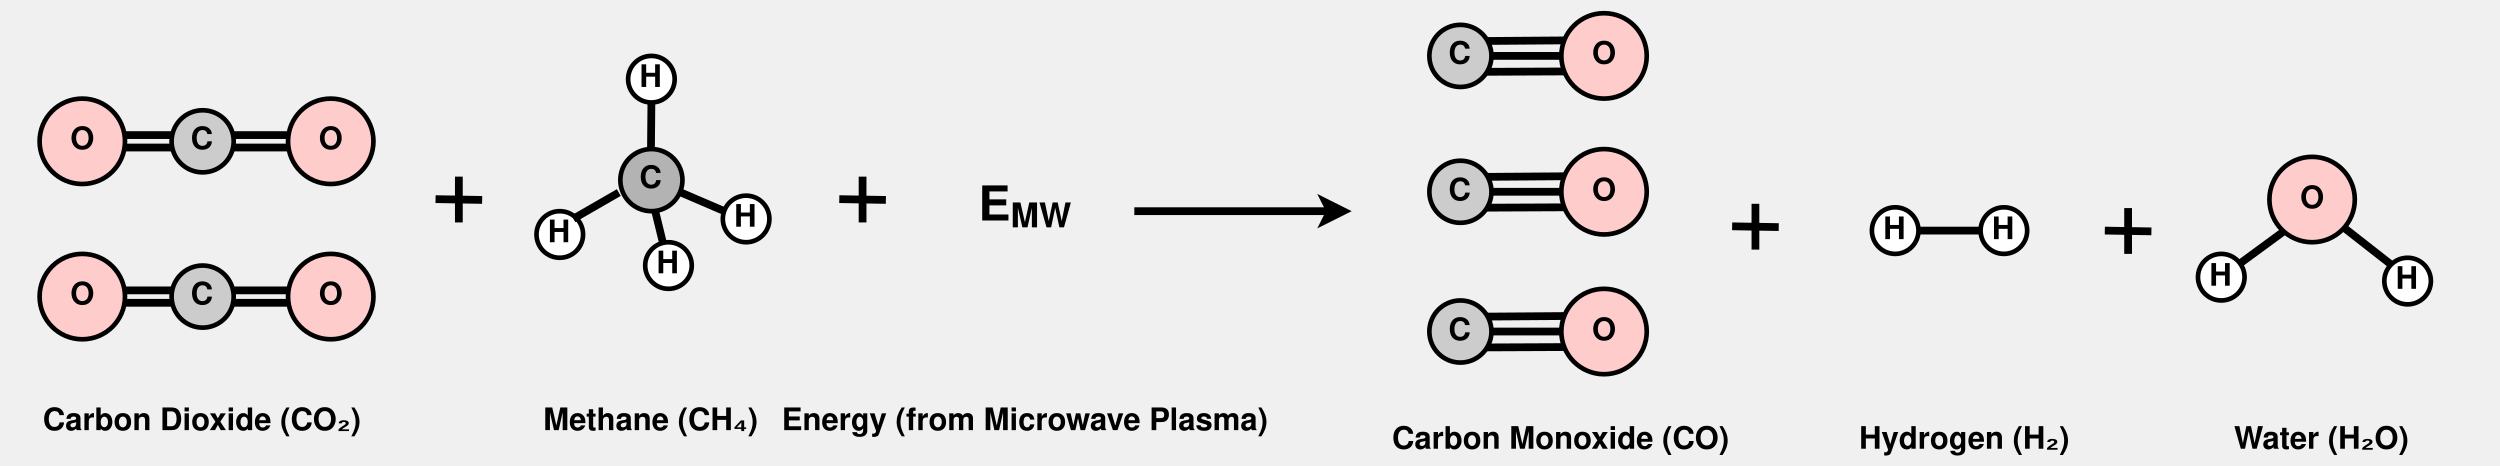
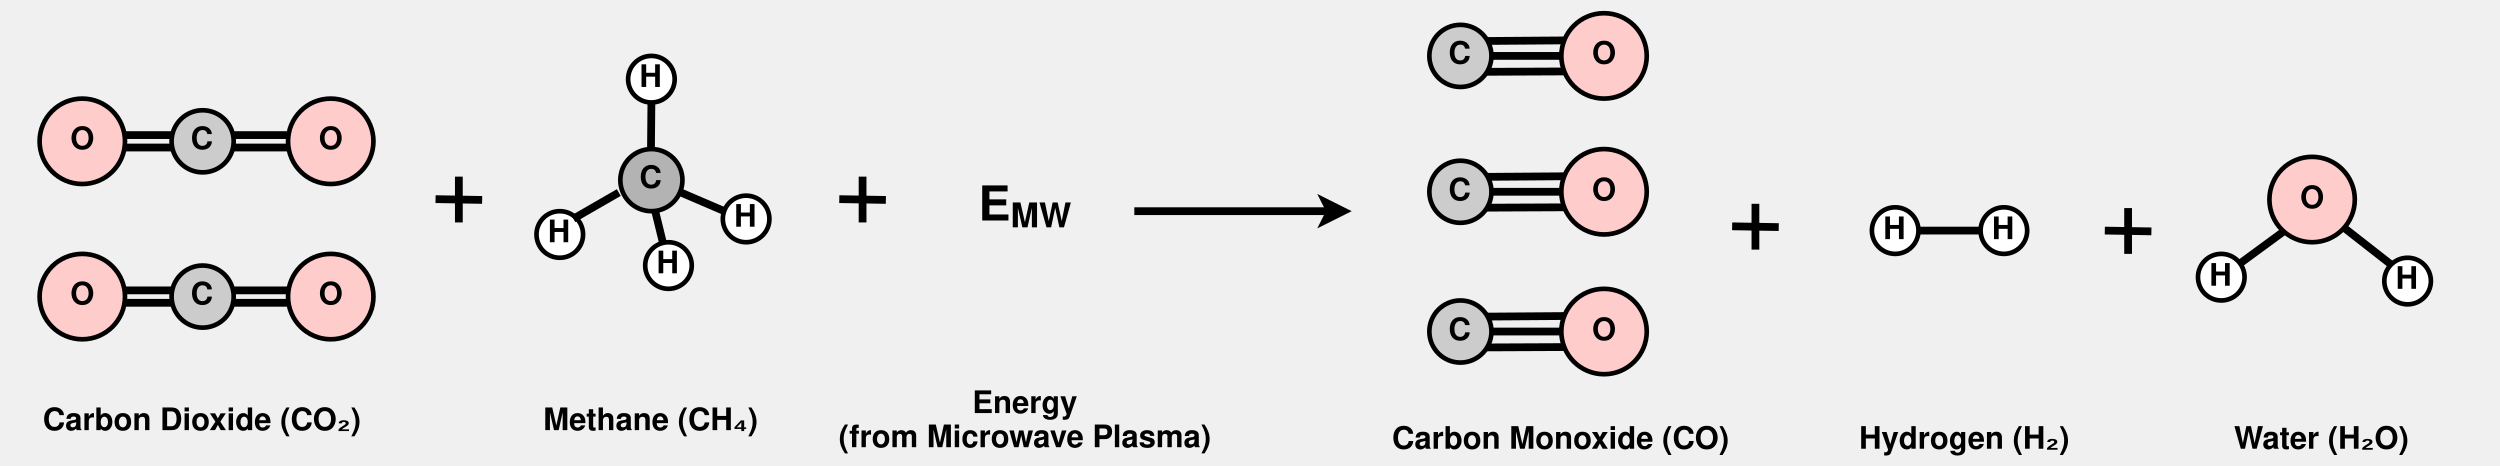
<svg xmlns="http://www.w3.org/2000/svg" style="background: transparent; background-color: transparent; color-scheme: light dark;" version="1.1" width="1610px" height="300px" viewBox="0 0 1610 300">
  <defs />
  <g>
    <g data-cell-id="0">
      <g data-cell-id="1" transform="translate(0,-35)">
        <g data-cell-id="JdcGAwv88kcR1m0-AuM4-11">
          <g transform="translate(0.5,0.5)">
            <path d="M 150 121.5 L 185 121.5 M 185 129.5 L 150 129.5 M 185 129.5" fill="none" stroke="#000000" stroke-width="5" stroke-miterlimit="10" pointer-events="all" />
          </g>
        </g>
        <g data-cell-id="JdcGAwv88kcR1m0-AuM4-1">
          <g transform="translate(0.5,0.5)">
            <ellipse cx="130" cy="125.5" rx="20" ry="20" fill="#cccccc" stroke="#000000" stroke-width="3" pointer-events="all" />
          </g>
          <g>
            <text x="130" y="131" fill="#000000" font-family="Helvetica" font-size="20px" font-weight="bold" text-anchor="middle">C</text>
          </g>
        </g>
        <g data-cell-id="JdcGAwv88kcR1m0-AuM4-10">
          <g transform="translate(0.5,0.5)">
            <path d="M 80 121.5 L 110 121.5 M 110 129.5 L 80 129.5 M 110 129.5" fill="none" stroke="#000000" stroke-width="5" stroke-miterlimit="10" pointer-events="all" />
          </g>
        </g>
        <g data-cell-id="JdcGAwv88kcR1m0-AuM4-5">
          <g transform="translate(0.5,0.5)">
            <ellipse cx="52.5" cy="125.5" rx="27.5" ry="27.5" fill="#ffcccc" stroke="#000000" stroke-width="3" pointer-events="all" />
          </g>
          <g>
            <text x="53" y="131" fill="#000000" font-family="Helvetica" font-size="20px" font-weight="bold" text-anchor="middle">O</text>
          </g>
        </g>
        <g data-cell-id="JdcGAwv88kcR1m0-AuM4-12">
          <g transform="translate(0.5,0.5)">
            <rect x="15" y="293" width="230" height="30" fill="none" stroke="none" pointer-events="all" />
          </g>
          <g>
            <text x="130" y="312" fill="#000000" font-family="Helvetica" font-size="20px" font-weight="bold" text-anchor="middle">Carbon Dioxide (CO₂)</text>
          </g>
        </g>
        <g data-cell-id="JdcGAwv88kcR1m0-AuM4-16">
          <g transform="translate(0.5,0.5)">
            <ellipse cx="360" cy="185.5" rx="15" ry="15" fill="#ffffff" stroke="#000000" stroke-width="3" pointer-events="all" />
          </g>
          <g>
            <text x="360" y="191" fill="#000000" font-family="Helvetica" font-size="20px" font-weight="bold" text-anchor="middle">H</text>
          </g>
        </g>
        <g data-cell-id="JdcGAwv88kcR1m0-AuM4-18">
          <g transform="translate(0.5,0.5)">
            <path d="M 368.73 175.37 L 398 158.5" fill="none" stroke="#000000" stroke-width="5" stroke-miterlimit="10" pointer-events="stroke" />
          </g>
        </g>
        <g data-cell-id="JdcGAwv88kcR1m0-AuM4-21">
          <g transform="translate(0.5,0.5)">
            <path d="M 426.44 190.93 L 419 160.5" fill="none" stroke="#000000" stroke-width="5" stroke-miterlimit="10" pointer-events="stroke" />
          </g>
        </g>
        <g data-cell-id="JdcGAwv88kcR1m0-AuM4-14">
          <g transform="translate(0.5,0.5)">
            <ellipse cx="419" cy="150.5" rx="20" ry="20" fill="#b3b3b3" stroke="#000000" stroke-width="3" pointer-events="all" />
          </g>
          <g>
            <text x="419" y="156" fill="#000000" font-family="Helvetica" font-size="20px" font-weight="bold" text-anchor="middle">C</text>
          </g>
        </g>
        <g data-cell-id="JdcGAwv88kcR1m0-AuM4-17">
          <g transform="translate(0.5,0.5)">
            <ellipse cx="430" cy="205.5" rx="15" ry="15" fill="#ffffff" stroke="#000000" stroke-width="3" pointer-events="all" />
          </g>
          <g>
            <text x="430" y="211" fill="#000000" font-family="Helvetica" font-size="20px" font-weight="bold" text-anchor="middle">H</text>
          </g>
        </g>
        <g data-cell-id="JdcGAwv88kcR1m0-AuM4-22">
          <g transform="translate(0.5,0.5)">
            <path d="M 469.88 172.17 L 437.44 158.24" fill="none" stroke="#000000" stroke-width="5" stroke-miterlimit="10" pointer-events="stroke" />
          </g>
        </g>
        <g data-cell-id="JdcGAwv88kcR1m0-AuM4-23">
          <g transform="translate(0.5,0.5)">
            <path d="M 418.73 130.5 L 419 100.5" fill="none" stroke="#000000" stroke-width="5" stroke-miterlimit="10" pointer-events="stroke" />
          </g>
        </g>
        <g data-cell-id="JdcGAwv88kcR1m0-AuM4-27">
          <g transform="translate(0.5,0.5)">
            <ellipse cx="480" cy="175.5" rx="15" ry="15" fill="#ffffff" stroke="#000000" stroke-width="3" pointer-events="all" />
          </g>
          <g>
            <text x="480" y="181" fill="#000000" font-family="Helvetica" font-size="20px" font-weight="bold" text-anchor="middle">H</text>
          </g>
        </g>
        <g data-cell-id="JdcGAwv88kcR1m0-AuM4-28">
          <g transform="translate(0.5,0.5)">
            <ellipse cx="419" cy="85.5" rx="15" ry="15" fill="#ffffff" stroke="#000000" stroke-width="3" pointer-events="all" />
          </g>
          <g>
            <text x="419" y="91" fill="#000000" font-family="Helvetica" font-size="20px" font-weight="bold" text-anchor="middle">H</text>
          </g>
        </g>
        <g data-cell-id="JdcGAwv88kcR1m0-AuM4-29">
          <g transform="translate(0.5,0.5)">
            <ellipse cx="212.5" cy="125.5" rx="27.5" ry="27.5" fill="#ffcccc" stroke="#000000" stroke-width="3" pointer-events="all" />
          </g>
          <g>
            <text x="213" y="131" fill="#000000" font-family="Helvetica" font-size="20px" font-weight="bold" text-anchor="middle">O</text>
          </g>
        </g>
        <g data-cell-id="JdcGAwv88kcR1m0-AuM4-30">
          <g transform="translate(0.5,0.5)">
            <rect x="319" y="293" width="200" height="30" fill="none" stroke="none" pointer-events="all" />
          </g>
          <g>
            <text x="419" y="312" fill="#000000" font-family="Helvetica" font-size="20px" font-weight="bold" text-anchor="middle">Methane (CH₄)</text>
          </g>
        </g>
        <g data-cell-id="JdcGAwv88kcR1m0-AuM4-32">
          <g transform="translate(0.5,0.5)">
            <path d="M 730 170.5 L 856.16 170.5" fill="none" stroke="#000000" stroke-width="5" stroke-miterlimit="10" pointer-events="stroke" />
            <path d="M 864.41 170.5 L 853.41 176 L 856.16 170.5 L 853.41 165 Z" fill="#000000" stroke="#000000" stroke-width="5" stroke-miterlimit="10" pointer-events="all" />
          </g>
        </g>
        <g data-cell-id="JdcGAwv88kcR1m0-AuM4-33">
          <g transform="translate(0.5,0.5)">
            <rect x="560" y="293" width="200" height="30" fill="none" stroke="none" pointer-events="all" />
          </g>
          <g>
-             <text x="660" y="312" fill="#000000" font-family="Helvetica" font-size="20px" font-weight="bold" text-anchor="middle">Energy (from Microwave Plasma)</text>
+             <text x="660" y="301" fill="#000000" font-family="Helvetica" font-size="20px" font-weight="bold" text-anchor="middle">Energy<tspan x="660" dy="22">(from Microwave Plasma)</tspan>
+             </text>
          </g>
        </g>
        <g data-cell-id="JdcGAwv88kcR1m0-AuM4-37">
          <g transform="translate(0.5,0.5)">
            <path d="M 955.68 238.4 L 1010 238" fill="none" stroke="#000000" stroke-width="5" stroke-miterlimit="10" pointer-events="stroke" />
          </g>
        </g>
        <g data-cell-id="JdcGAwv88kcR1m0-AuM4-38">
          <g transform="translate(0.5,0.5)">
            <path d="M 960 248 L 1005 248" fill="none" stroke="#000000" stroke-width="5" stroke-miterlimit="10" pointer-events="stroke" />
          </g>
        </g>
        <g data-cell-id="JdcGAwv88kcR1m0-AuM4-39">
          <g transform="translate(0.5,0.5)">
            <path d="M 956.84 258.24 L 1009 258" fill="none" stroke="#000000" stroke-width="5" stroke-miterlimit="10" pointer-events="stroke" />
          </g>
        </g>
        <g data-cell-id="JdcGAwv88kcR1m0-AuM4-36">
          <g transform="translate(0.5,0.5)">
            <ellipse cx="1032.5" cy="248" rx="27.5" ry="27.5" fill="#ffcccc" stroke="#000000" stroke-width="3" pointer-events="all" />
          </g>
          <g>
            <text x="1033" y="254" fill="#000000" font-family="Helvetica" font-size="20px" font-weight="bold" text-anchor="middle">O</text>
          </g>
        </g>
        <g data-cell-id="JdcGAwv88kcR1m0-AuM4-35">
          <g transform="translate(0.5,0.5)">
            <ellipse cx="940" cy="248" rx="20" ry="20" fill="#cccccc" stroke="#000000" stroke-width="3" pointer-events="all" />
          </g>
          <g>
            <text x="940" y="254" fill="#000000" font-family="Helvetica" font-size="20px" font-weight="bold" text-anchor="middle">C</text>
          </g>
        </g>
        <g data-cell-id="JdcGAwv88kcR1m0-AuM4-40">
          <g transform="translate(0.5,0.5)">
            <rect x="890" y="305" width="230" height="30" fill="none" stroke="none" pointer-events="all" />
          </g>
          <g>
            <text x="1005" y="324" fill="#000000" font-family="Helvetica" font-size="20px" font-weight="bold" text-anchor="middle">Carbon Monoxide (CO)</text>
          </g>
        </g>
        <g data-cell-id="JdcGAwv88kcR1m0-AuM4-46">
          <g transform="translate(0.5,0.5)">
            <ellipse cx="1220" cy="183" rx="15" ry="15" fill="#ffffff" stroke="#000000" stroke-width="3" pointer-events="all" />
          </g>
          <g>
            <text x="1220" y="189" fill="#000000" font-family="Helvetica" font-size="20px" font-weight="bold" text-anchor="middle">H</text>
          </g>
        </g>
        <g data-cell-id="JdcGAwv88kcR1m0-AuM4-47">
          <g transform="translate(0.5,0.5)">
            <path d="M 1275 183 L 1235 183" fill="none" stroke="#000000" stroke-width="5" stroke-miterlimit="10" pointer-events="stroke" />
          </g>
        </g>
        <g data-cell-id="JdcGAwv88kcR1m0-AuM4-49">
          <g transform="translate(0.5,0.5)">
            <ellipse cx="1290" cy="183" rx="15" ry="15" fill="#ffffff" stroke="#000000" stroke-width="3" pointer-events="all" />
          </g>
          <g>
            <text x="1290" y="189" fill="#000000" font-family="Helvetica" font-size="20px" font-weight="bold" text-anchor="middle">H</text>
          </g>
        </g>
        <g data-cell-id="JdcGAwv88kcR1m0-AuM4-50">
          <g transform="translate(0.5,0.5)">
            <rect x="1150" y="305" width="230" height="30" fill="none" stroke="none" pointer-events="all" />
          </g>
          <g>
            <text x="1265" y="324" fill="#000000" font-family="Helvetica" font-size="20px" font-weight="bold" text-anchor="middle">Hydrogen (H₂)</text>
          </g>
        </g>
        <g data-cell-id="JdcGAwv88kcR1m0-AuM4-51">
          <g transform="translate(0.5,0.5)">
            <rect x="1380" y="305" width="230" height="30" fill="none" stroke="none" pointer-events="all" />
          </g>
          <g>
            <text x="1495" y="324" fill="#000000" font-family="Helvetica" font-size="20px" font-weight="bold" text-anchor="middle">Water (H₂O)</text>
          </g>
        </g>
        <g data-cell-id="JdcGAwv88kcR1m0-AuM4-52">
          <g transform="translate(0.5,0.5)">
            <ellipse cx="1430" cy="213" rx="15" ry="15" fill="#ffffff" stroke="#000000" stroke-width="3" pointer-events="all" />
          </g>
          <g>
            <text x="1430" y="219" fill="#000000" font-family="Helvetica" font-size="20px" font-weight="bold" text-anchor="middle">H</text>
          </g>
        </g>
        <g data-cell-id="JdcGAwv88kcR1m0-AuM4-54">
          <g transform="translate(0.5,0.5)">
            <ellipse cx="1550" cy="215.5" rx="15" ry="15" fill="#ffffff" stroke="#000000" stroke-width="3" pointer-events="all" />
          </g>
          <g>
            <text x="1550" y="221" fill="#000000" font-family="Helvetica" font-size="20px" font-weight="bold" text-anchor="middle">H</text>
          </g>
        </g>
        <g data-cell-id="JdcGAwv88kcR1m0-AuM4-56">
          <g transform="translate(0.5,0.5)">
            <path d="M 1475 180 L 1442.1 204.13" fill="none" stroke="#000000" stroke-width="5" stroke-miterlimit="10" pointer-events="stroke" />
          </g>
        </g>
        <g data-cell-id="JdcGAwv88kcR1m0-AuM4-57">
          <g transform="translate(0.5,0.5)">
            <path d="M 1505 178 L 1539.39 204.89" fill="none" stroke="#000000" stroke-width="5" stroke-miterlimit="10" pointer-events="stroke" />
          </g>
        </g>
        <g data-cell-id="JdcGAwv88kcR1m0-AuM4-55">
          <g transform="translate(0.5,0.5)">
            <ellipse cx="1488.5" cy="163" rx="27.5" ry="27.5" fill="#ffcccc" stroke="#000000" stroke-width="3" pointer-events="all" />
          </g>
          <g>
            <text x="1489" y="169" fill="#000000" font-family="Helvetica" font-size="20px" font-weight="bold" text-anchor="middle">O</text>
          </g>
        </g>
        <g data-cell-id="JdcGAwv88kcR1m0-AuM4-59">
          <g transform="translate(0.5,0.5)">
            <path d="M 1130 195.25 L 1130 165.75" fill="none" stroke="#000000" stroke-width="5" stroke-miterlimit="10" pointer-events="stroke" />
          </g>
        </g>
        <g data-cell-id="JdcGAwv88kcR1m0-AuM4-60">
          <g transform="translate(0.5,0.5)">
            <path d="M 1115 180.25 L 1145 180.75" fill="none" stroke="#000000" stroke-width="5" stroke-miterlimit="10" pointer-events="stroke" />
          </g>
        </g>
        <g data-cell-id="JdcGAwv88kcR1m0-AuM4-61">
          <g transform="translate(0.5,0.5)">
            <path d="M 1370 198 L 1370 168.5" fill="none" stroke="#000000" stroke-width="5" stroke-miterlimit="10" pointer-events="stroke" />
          </g>
        </g>
        <g data-cell-id="JdcGAwv88kcR1m0-AuM4-62">
          <g transform="translate(0.5,0.5)">
            <path d="M 1355 183 L 1385 183.5" fill="none" stroke="#000000" stroke-width="5" stroke-miterlimit="10" pointer-events="stroke" />
          </g>
        </g>
        <g data-cell-id="JdcGAwv88kcR1m0-AuM4-63">
          <g transform="translate(0.5,0.5)">
            <path d="M 295 177.75 L 295 148.25" fill="none" stroke="#000000" stroke-width="5" stroke-miterlimit="10" pointer-events="stroke" />
          </g>
        </g>
        <g data-cell-id="JdcGAwv88kcR1m0-AuM4-64">
          <g transform="translate(0.5,0.5)">
            <path d="M 280 162.75 L 310 163.25" fill="none" stroke="#000000" stroke-width="5" stroke-miterlimit="10" pointer-events="stroke" />
          </g>
        </g>
        <g data-cell-id="JdcGAwv88kcR1m0-AuM4-65">
          <g transform="translate(0.5,0.5)">
            <path d="M 555 177.75 L 555 148.25" fill="none" stroke="#000000" stroke-width="5" stroke-miterlimit="10" pointer-events="stroke" />
          </g>
        </g>
        <g data-cell-id="JdcGAwv88kcR1m0-AuM4-66">
          <g transform="translate(0.5,0.5)">
            <path d="M 540 162.75 L 570 163.25" fill="none" stroke="#000000" stroke-width="5" stroke-miterlimit="10" pointer-events="stroke" />
          </g>
        </g>
        <g data-cell-id="JdcGAwv88kcR1m0-AuM4-71">
          <g transform="translate(0.5,0.5)">
            <path d="M 150 221.5 L 185 221.5 M 185 229.5 L 150 229.5 M 185 229.5" fill="none" stroke="#000000" stroke-width="5" stroke-miterlimit="10" pointer-events="all" />
          </g>
        </g>
        <g data-cell-id="JdcGAwv88kcR1m0-AuM4-72">
          <g transform="translate(0.5,0.5)">
            <ellipse cx="130" cy="225.5" rx="20" ry="20" fill="#cccccc" stroke="#000000" stroke-width="3" pointer-events="all" />
          </g>
          <g>
            <text x="130" y="231" fill="#000000" font-family="Helvetica" font-size="20px" font-weight="bold" text-anchor="middle">C</text>
          </g>
        </g>
        <g data-cell-id="JdcGAwv88kcR1m0-AuM4-73">
          <g transform="translate(0.5,0.5)">
            <path d="M 80 221.5 L 110 221.5 M 110 229.5 L 80 229.5 M 110 229.5" fill="none" stroke="#000000" stroke-width="5" stroke-miterlimit="10" pointer-events="all" />
          </g>
        </g>
        <g data-cell-id="JdcGAwv88kcR1m0-AuM4-74">
          <g transform="translate(0.5,0.5)">
            <ellipse cx="52.5" cy="225.5" rx="27.5" ry="27.5" fill="#ffcccc" stroke="#000000" stroke-width="3" pointer-events="all" />
          </g>
          <g>
            <text x="53" y="231" fill="#000000" font-family="Helvetica" font-size="20px" font-weight="bold" text-anchor="middle">O</text>
          </g>
        </g>
        <g data-cell-id="JdcGAwv88kcR1m0-AuM4-75">
          <g transform="translate(0.5,0.5)">
            <ellipse cx="212.5" cy="225.5" rx="27.5" ry="27.5" fill="#ffcccc" stroke="#000000" stroke-width="3" pointer-events="all" />
          </g>
          <g>
            <text x="213" y="231" fill="#000000" font-family="Helvetica" font-size="20px" font-weight="bold" text-anchor="middle">O</text>
          </g>
        </g>
        <g data-cell-id="JdcGAwv88kcR1m0-AuM4-76">
          <g transform="translate(0.5,0.5)">
            <path d="M 955.68 148.4 L 1010 148" fill="none" stroke="#000000" stroke-width="5" stroke-miterlimit="10" pointer-events="stroke" />
          </g>
        </g>
        <g data-cell-id="JdcGAwv88kcR1m0-AuM4-77">
          <g transform="translate(0.5,0.5)">
            <path d="M 960 158 L 1005 158" fill="none" stroke="#000000" stroke-width="5" stroke-miterlimit="10" pointer-events="stroke" />
          </g>
        </g>
        <g data-cell-id="JdcGAwv88kcR1m0-AuM4-78">
          <g transform="translate(0.5,0.5)">
            <path d="M 956.84 168.24 L 1009 168" fill="none" stroke="#000000" stroke-width="5" stroke-miterlimit="10" pointer-events="stroke" />
          </g>
        </g>
        <g data-cell-id="JdcGAwv88kcR1m0-AuM4-79">
          <g transform="translate(0.5,0.5)">
            <ellipse cx="1032.5" cy="158" rx="27.5" ry="27.5" fill="#ffcccc" stroke="#000000" stroke-width="3" pointer-events="all" />
          </g>
          <g>
            <text x="1033" y="164" fill="#000000" font-family="Helvetica" font-size="20px" font-weight="bold" text-anchor="middle">O</text>
          </g>
        </g>
        <g data-cell-id="JdcGAwv88kcR1m0-AuM4-80">
          <g transform="translate(0.5,0.5)">
            <ellipse cx="940" cy="158" rx="20" ry="20" fill="#cccccc" stroke="#000000" stroke-width="3" pointer-events="all" />
          </g>
          <g>
            <text x="940" y="164" fill="#000000" font-family="Helvetica" font-size="20px" font-weight="bold" text-anchor="middle">C</text>
          </g>
        </g>
        <g data-cell-id="JdcGAwv88kcR1m0-AuM4-86">
          <g transform="translate(0.5,0.5)">
            <path d="M 955.68 60.9 L 1010 60.5" fill="none" stroke="#000000" stroke-width="5" stroke-miterlimit="10" pointer-events="stroke" />
          </g>
        </g>
        <g data-cell-id="JdcGAwv88kcR1m0-AuM4-87">
          <g transform="translate(0.5,0.5)">
            <path d="M 960 70.5 L 1005 70.5" fill="none" stroke="#000000" stroke-width="5" stroke-miterlimit="10" pointer-events="stroke" />
          </g>
        </g>
        <g data-cell-id="JdcGAwv88kcR1m0-AuM4-88">
          <g transform="translate(0.5,0.5)">
            <path d="M 956.84 80.74 L 1009 80.5" fill="none" stroke="#000000" stroke-width="5" stroke-miterlimit="10" pointer-events="stroke" />
          </g>
        </g>
        <g data-cell-id="JdcGAwv88kcR1m0-AuM4-89">
          <g transform="translate(0.5,0.5)">
            <ellipse cx="1032.5" cy="70.5" rx="27.5" ry="27.5" fill="#ffcccc" stroke="#000000" stroke-width="3" pointer-events="all" />
          </g>
          <g>
            <text x="1033" y="76" fill="#000000" font-family="Helvetica" font-size="20px" font-weight="bold" text-anchor="middle">O</text>
          </g>
        </g>
        <g data-cell-id="JdcGAwv88kcR1m0-AuM4-90">
          <g transform="translate(0.5,0.5)">
            <ellipse cx="940" cy="70.5" rx="20" ry="20" fill="#cccccc" stroke="#000000" stroke-width="3" pointer-events="all" />
          </g>
          <g>
            <text x="940" y="76" fill="#000000" font-family="Helvetica" font-size="20px" font-weight="bold" text-anchor="middle">C</text>
          </g>
        </g>
        <g data-cell-id="JdcGAwv88kcR1m0-AuM4-92">
          <g transform="translate(0.5,0.5)">
            <rect x="600" y="155.5" width="120" height="30" fill="none" stroke="none" pointer-events="all" />
          </g>
          <g>
            <text x="660" y="177" fill="#000000" font-family="Helvetica" font-size="31px" font-weight="bold" text-anchor="middle">E<tspan baseline-shift="sub" font-size="22px">MW</tspan>
            </text>
          </g>
        </g>
      </g>
    </g>
  </g>
</svg>
